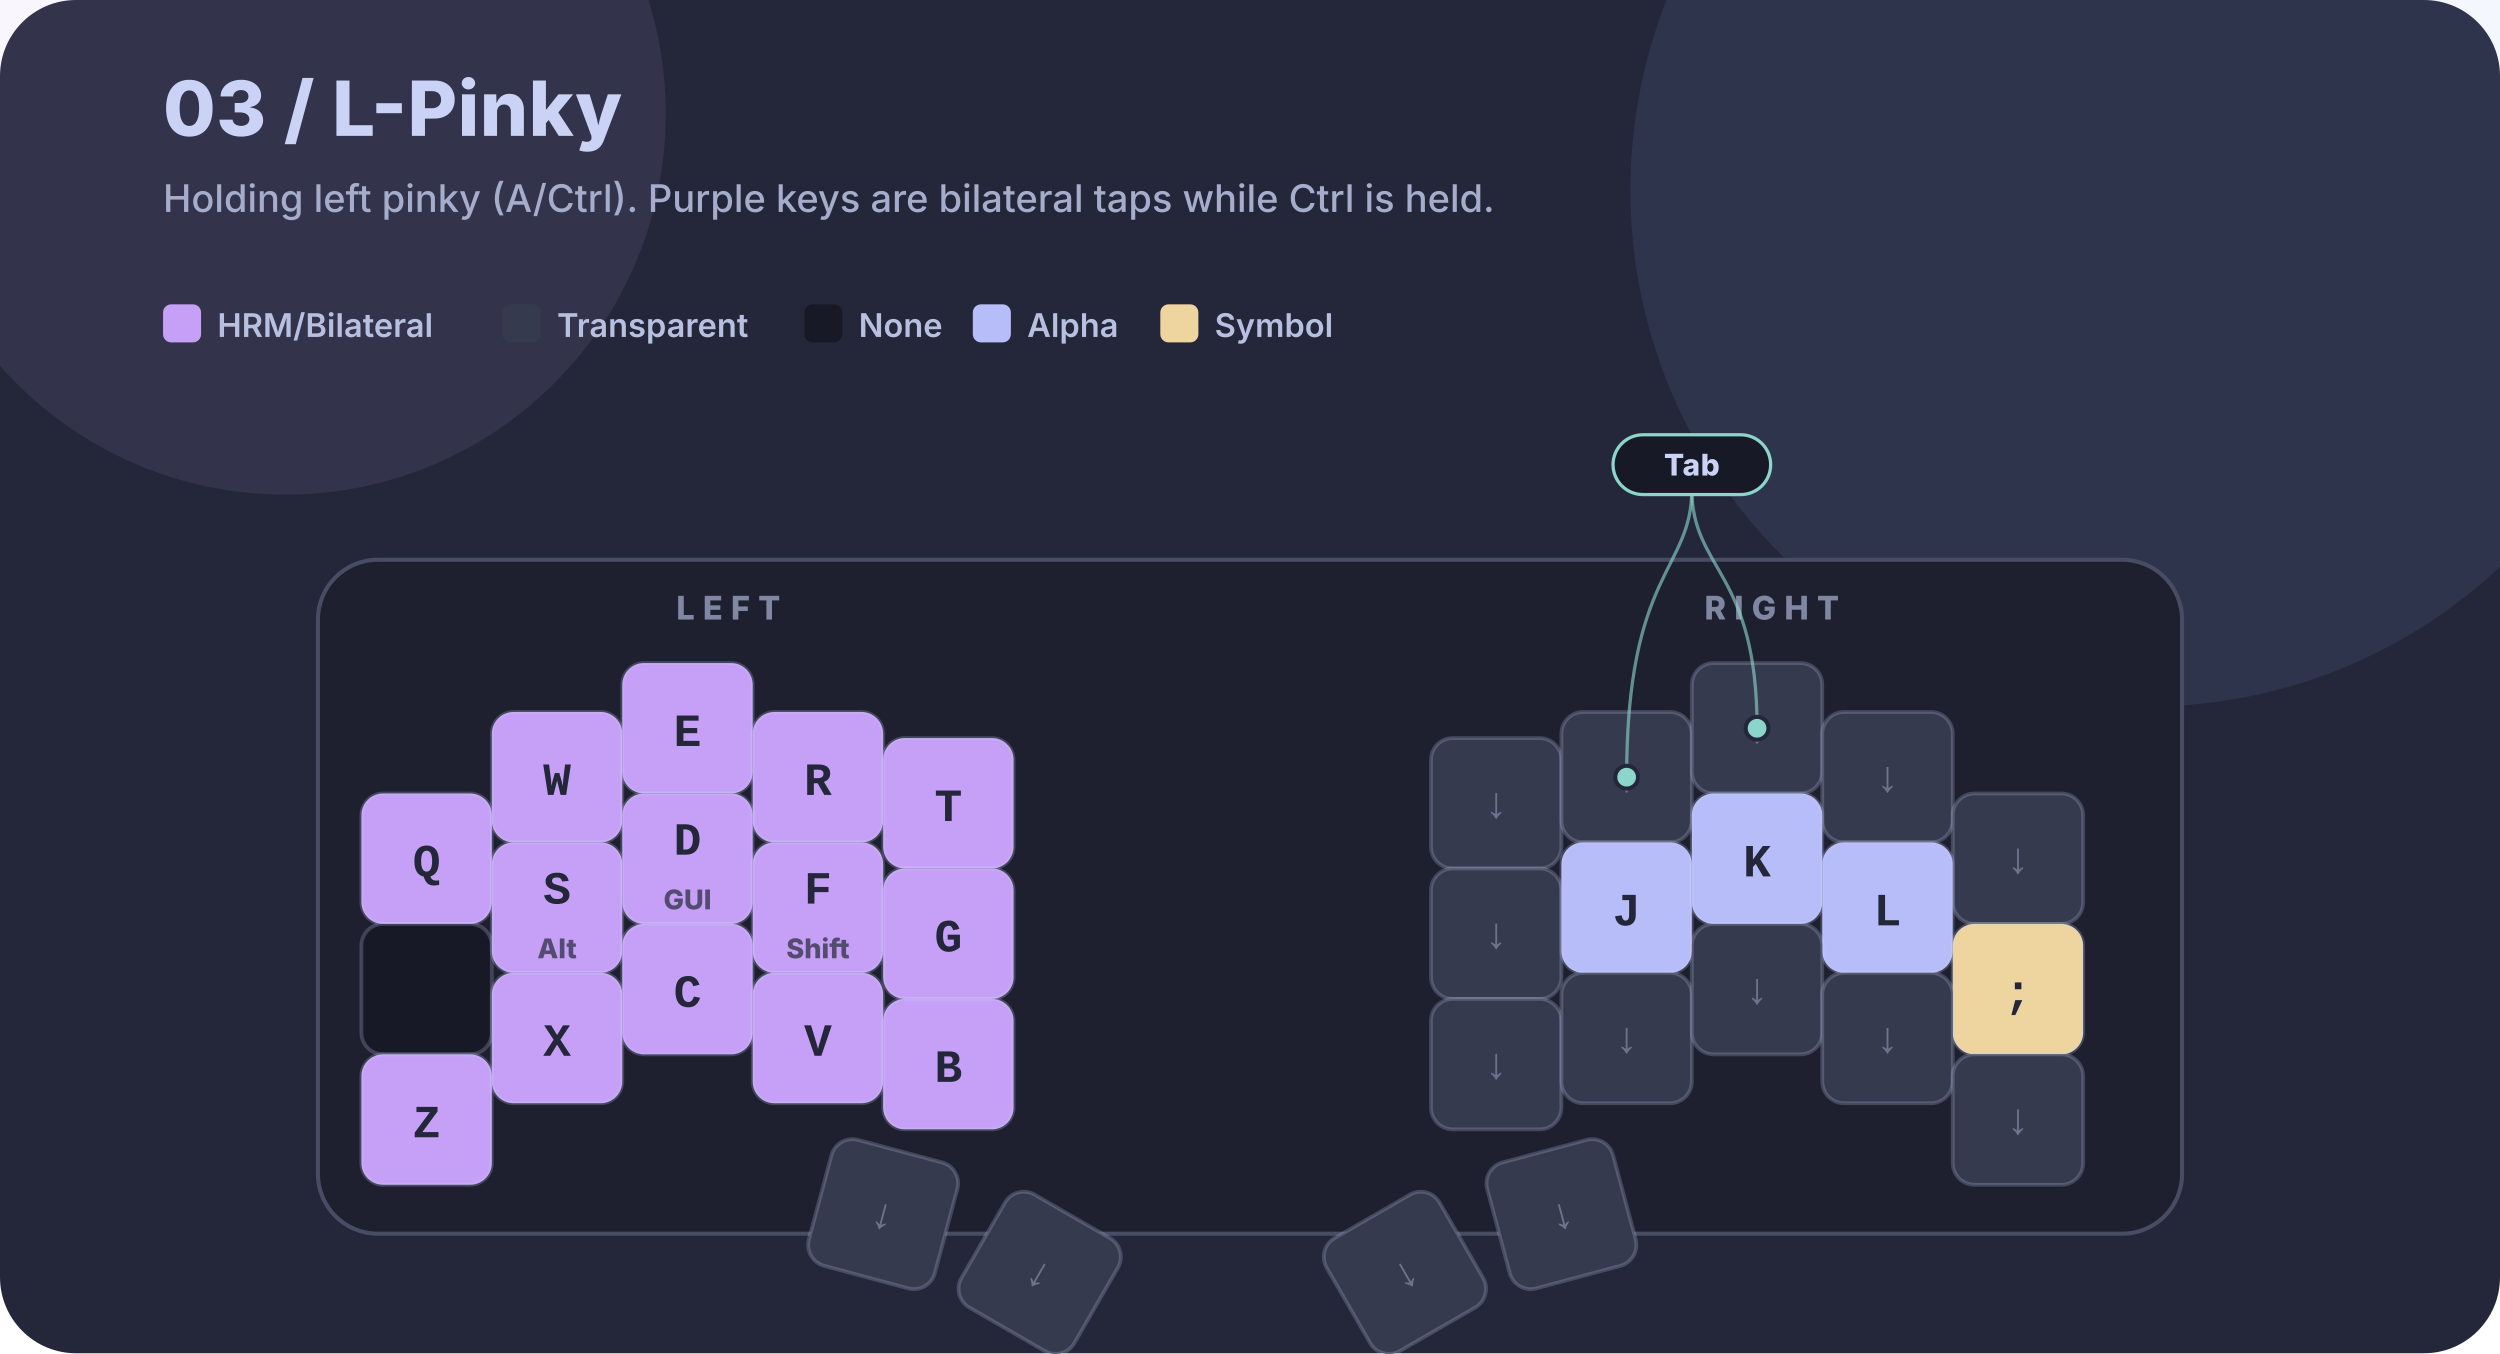
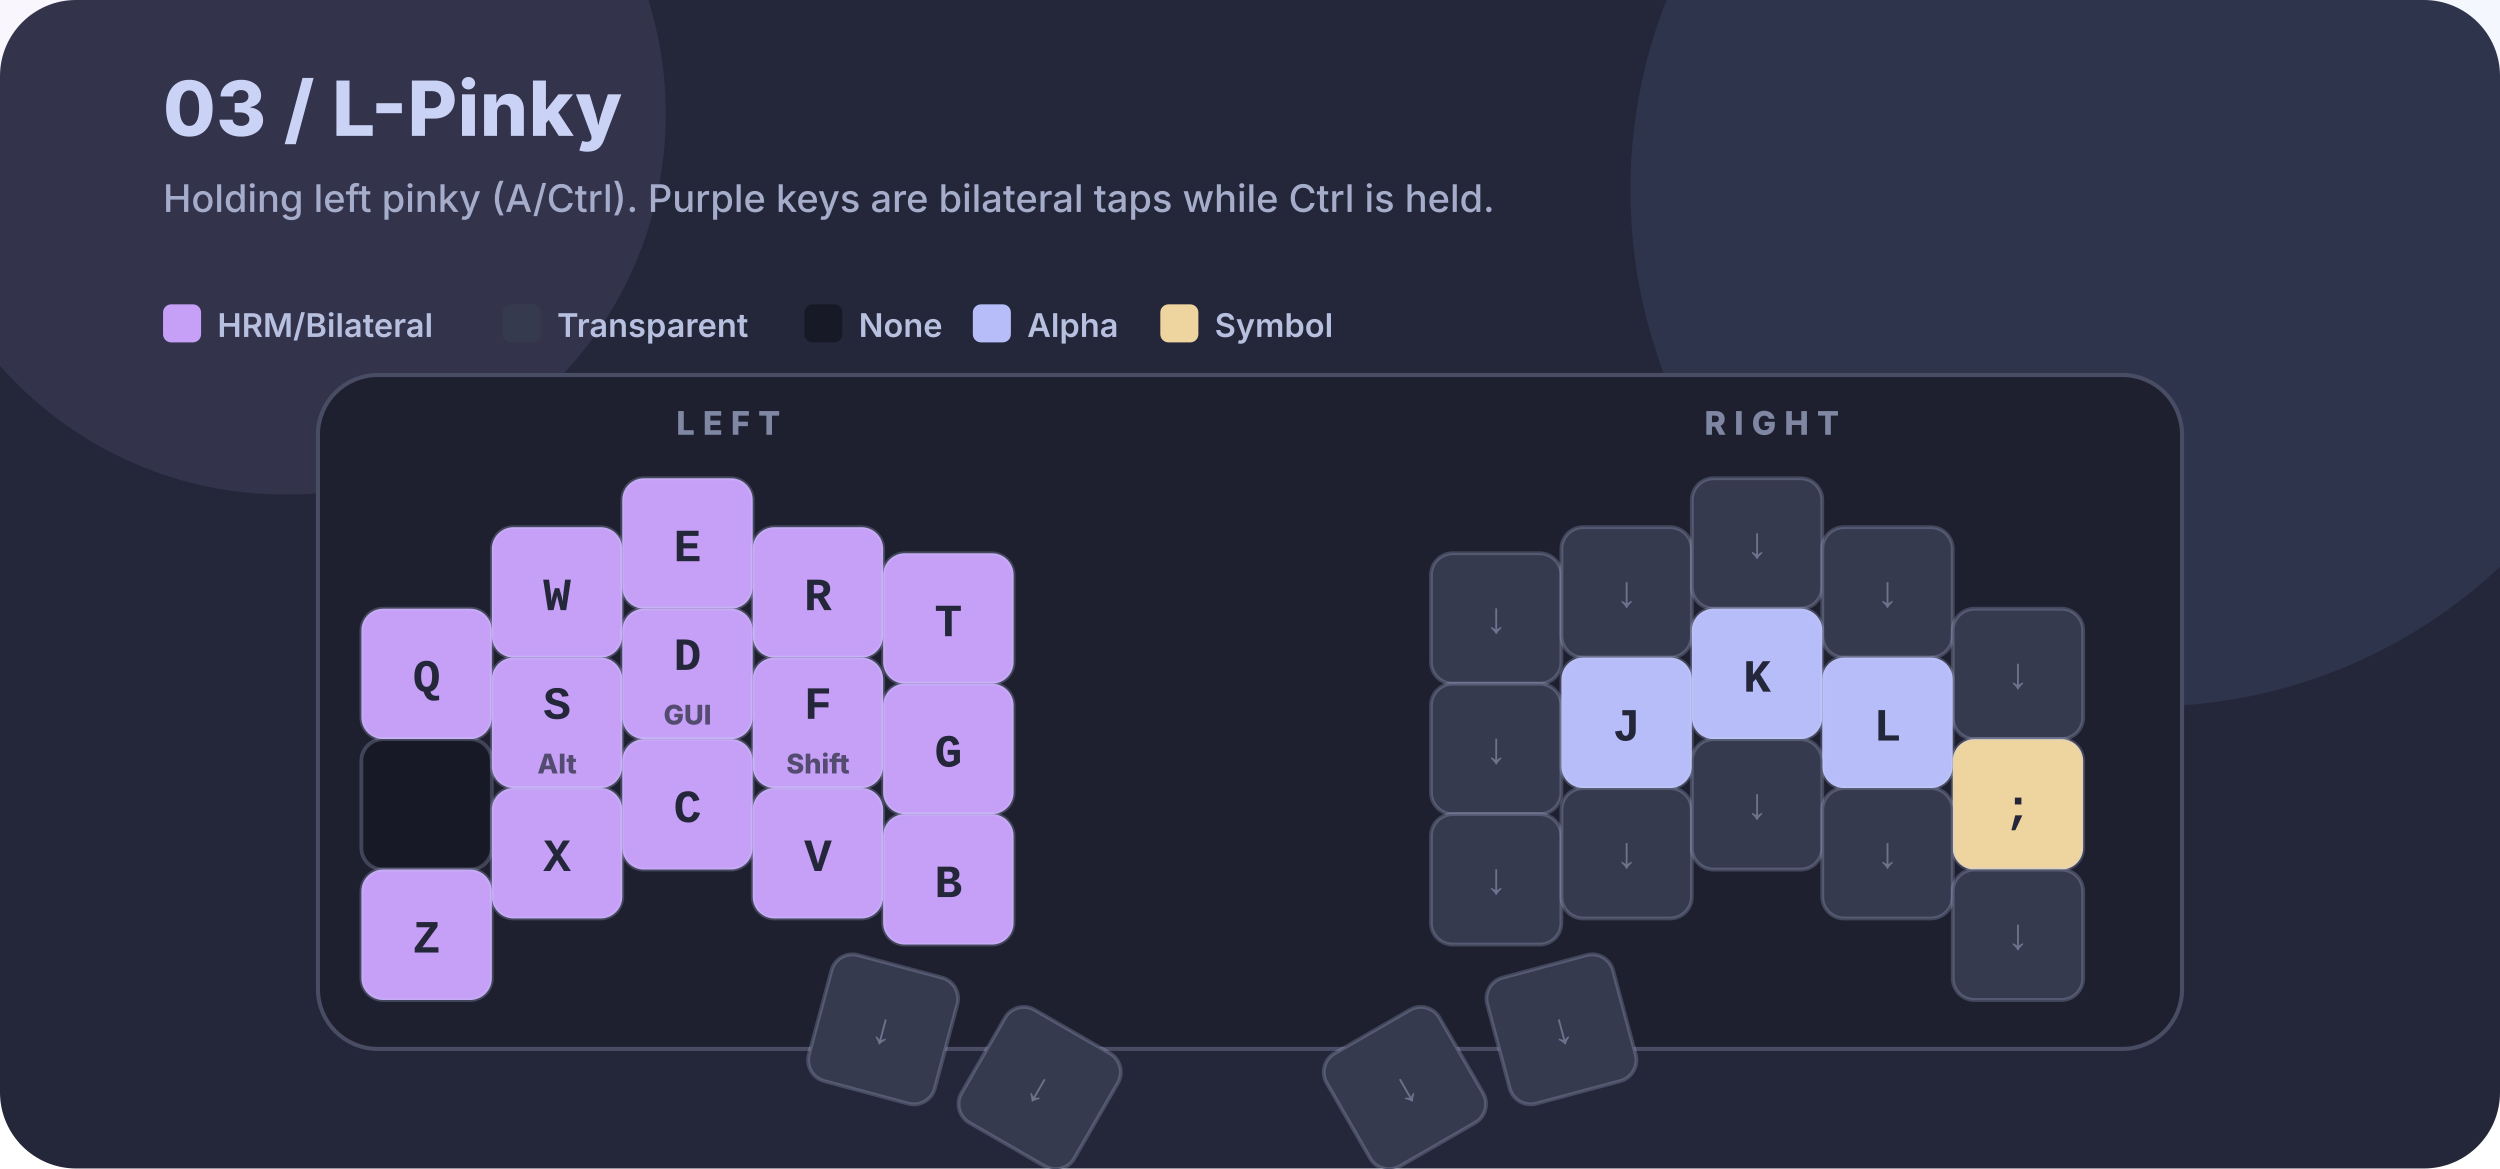
- <svg xmlns="http://www.w3.org/2000/svg" width="920" height="498" viewBox="0 0 920 498" role="img" aria-labelledby="title desc">
+ <svg xmlns="http://www.w3.org/2000/svg" width="920" height="430" viewBox="0 0 920 430" role="img" aria-labelledby="title desc">
  <style>
    .title { font: 800 28px Inter, Avenir Next, Segoe UI, sans-serif; fill: #cad3f5; letter-spacing: .2px; }
    .subtitle { font: 500 14px Inter, Avenir Next, Segoe UI, sans-serif; fill: #a5adcb; }
    .legend-text { font: 600 12px Inter, Avenir Next, Segoe UI, sans-serif; fill: #b8c0e0; }
    .half { font: 800 12px Inter, Avenir Next, Segoe UI, sans-serif; fill: #8087a2; letter-spacing: 3px; text-anchor: middle; }
    .tap { font-family: Berkeley Mono, SFMono-Regular, Consolas, Liberation Mono, monospace; font-weight: 800; text-anchor: middle; dominant-baseline: central; }
    .tap.transparent { font-size: 16px; fill: #6e738d; }
    .hold { font: 800 10px Inter, Avenir Next, Segoe UI, sans-serif; text-anchor: middle; dominant-baseline: central; }
    .key { stroke: rgba(202,211,245,.22); stroke-width: 1.4; }
    .shortcut path { fill: none; stroke: #8bd5ca; stroke-width: 1.2; opacity: .62; stroke-linecap: round; }
    .shortcut circle { fill: #8bd5ca; stroke: #24273a; stroke-width: 1.5; }
    .shortcut rect { fill: #181926; stroke: #8bd5ca; stroke-width: 1.2; }
    .shortcut text { font: 800 11px Inter, Avenir Next, Segoe UI, sans-serif; fill: #cad3f5; text-anchor: middle; letter-spacing: .2px; }
  </style>
-   <rect x="0" y="0" width="920" height="498" rx="28" fill="#24273a" />
+   <rect x="0" y="0" width="920" height="430" rx="28" fill="#24273a" />
  <circle cx="105" cy="42" r="140" fill="#c6a0f6" opacity="0.10" />
  <circle cx="790" cy="70" r="190" fill="#8aadf4" opacity="0.10" />
  <text x="60" y="50" class="title">03 / L-Pinky</text>
  <text x="60" y="78" class="subtitle">Holding left pinky (A/Ctrl). Purple keys are bilateral taps while Ctrl is held.</text>
  <rect x="60" y="112" width="14" height="14" rx="3" fill="#c6a0f6" />
  <text x="80" y="124" class="legend-text">HRM/Bilateral</text>
  <rect x="185" y="112" width="14" height="14" rx="3" fill="#363a4f" />
  <text x="205" y="124" class="legend-text">Transparent</text>
  <rect x="296" y="112" width="14" height="14" rx="3" fill="#181926" />
  <text x="316" y="124" class="legend-text">None</text>
  <rect x="358" y="112" width="14" height="14" rx="3" fill="#b7bdf8" />
  <text x="378" y="124" class="legend-text">Alpha</text>
  <rect x="427" y="112" width="14" height="14" rx="3" fill="#eed49f" />
  <text x="447" y="124" class="legend-text">Symbol</text>
-   <rect x="117" y="206" width="686" height="248" rx="22" fill="#1e2030" stroke="#494d64" stroke-width="1.5" />
-   <text x="268" y="228" class="half">LEFT</text>
-   <text x="652" y="228" class="half">RIGHT</text>
-   <g transform="translate(133 244)">
+   <rect x="117" y="138" width="686" height="248" rx="22" fill="#1e2030" stroke="#494d64" stroke-width="1.5" />
+   <text x="268" y="160" class="half">LEFT</text>
+   <text x="652" y="160" class="half">RIGHT</text>
+   <g transform="translate(133 176)">
    <rect class="key" x="0" y="48" width="48" height="48" rx="8" fill="#c6a0f6" />
    <text x="24" y="74" class="tap" style="font-size:17px;fill:#24273a">Q</text>
    <rect class="key" x="48" y="18" width="48" height="48" rx="8" fill="#c6a0f6" />
    <text x="72" y="44" class="tap" style="font-size:17px;fill:#24273a">W</text>
    <rect class="key" x="96" y="0" width="48" height="48" rx="8" fill="#c6a0f6" />
    <text x="120" y="26" class="tap" style="font-size:17px;fill:#24273a">E</text>
    <rect class="key" x="144" y="18" width="48" height="48" rx="8" fill="#c6a0f6" />
    <text x="168" y="44" class="tap" style="font-size:17px;fill:#24273a">R</text>
    <rect class="key" x="192" y="27.6" width="48" height="48" rx="8" fill="#c6a0f6" />
    <text x="216" y="53.6" class="tap" style="font-size:17px;fill:#24273a">T</text>
    <rect class="key" x="393.6" y="27.6" width="48" height="48" rx="8" fill="#363a4f" />
    <text x="417.6" y="52.6" class="tap transparent">↓</text>
    <rect class="key" x="441.6" y="18" width="48" height="48" rx="8" fill="#363a4f" />
    <text x="465.6" y="43" class="tap transparent">↓</text>
    <rect class="key" x="489.6" y="0" width="48" height="48" rx="8" fill="#363a4f" />
    <text x="513.6" y="25" class="tap transparent">↓</text>
    <rect class="key" x="537.6" y="18" width="48" height="48" rx="8" fill="#363a4f" />
    <text x="561.6" y="43" class="tap transparent">↓</text>
    <rect class="key" x="585.6" y="48" width="48" height="48" rx="8" fill="#363a4f" />
    <text x="609.6" y="73" class="tap transparent">↓</text>
    <rect class="key" x="0" y="96" width="48" height="48" rx="8" fill="#181926" />
    <rect class="key" x="48" y="66" width="48" height="48" rx="8" fill="#c6a0f6" />
    <text x="72" y="84" class="tap" style="font-size:17px;fill:#24273a">S</text>
    <text x="72" y="105" class="hold" style="fill:rgba(36,39,58,0.70)">Alt</text>
    <rect class="key" x="96" y="48" width="48" height="48" rx="8" fill="#c6a0f6" />
    <text x="120" y="66" class="tap" style="font-size:17px;fill:#24273a">D</text>
    <text x="120" y="87" class="hold" style="fill:rgba(36,39,58,0.70)">GUI</text>
    <rect class="key" x="144" y="66" width="48" height="48" rx="8" fill="#c6a0f6" />
    <text x="168" y="84" class="tap" style="font-size:17px;fill:#24273a">F</text>
    <text x="168" y="105" class="hold" style="fill:rgba(36,39,58,0.70)">Shift</text>
    <rect class="key" x="192" y="75.6" width="48" height="48" rx="8" fill="#c6a0f6" />
    <text x="216" y="101.6" class="tap" style="font-size:17px;fill:#24273a">G</text>
    <rect class="key" x="393.6" y="75.6" width="48" height="48" rx="8" fill="#363a4f" />
    <text x="417.6" y="100.6" class="tap transparent">↓</text>
    <rect class="key" x="441.6" y="66" width="48" height="48" rx="8" fill="#b7bdf8" />
    <text x="465.6" y="92" class="tap" style="font-size:17px;fill:#24273a">J</text>
    <rect class="key" x="489.6" y="48" width="48" height="48" rx="8" fill="#b7bdf8" />
    <text x="513.6" y="74" class="tap" style="font-size:17px;fill:#24273a">K</text>
    <rect class="key" x="537.6" y="66" width="48" height="48" rx="8" fill="#b7bdf8" />
    <text x="561.6" y="92" class="tap" style="font-size:17px;fill:#24273a">L</text>
    <rect class="key" x="585.6" y="96" width="48" height="48" rx="8" fill="#eed49f" />
    <text x="609.6" y="122" class="tap" style="font-size:17px;fill:#24273a">;</text>
    <rect class="key" x="0" y="144" width="48" height="48" rx="8" fill="#c6a0f6" />
    <text x="24" y="170" class="tap" style="font-size:17px;fill:#24273a">Z</text>
    <rect class="key" x="48" y="114" width="48" height="48" rx="8" fill="#c6a0f6" />
    <text x="72" y="140" class="tap" style="font-size:17px;fill:#24273a">X</text>
    <rect class="key" x="96" y="96" width="48" height="48" rx="8" fill="#c6a0f6" />
    <text x="120" y="122" class="tap" style="font-size:17px;fill:#24273a">C</text>
    <rect class="key" x="144" y="114" width="48" height="48" rx="8" fill="#c6a0f6" />
    <text x="168" y="140" class="tap" style="font-size:17px;fill:#24273a">V</text>
    <rect class="key" x="192" y="123.6" width="48" height="48" rx="8" fill="#c6a0f6" />
    <text x="216" y="149.6" class="tap" style="font-size:17px;fill:#24273a">B</text>
    <rect class="key" x="393.6" y="123.6" width="48" height="48" rx="8" fill="#363a4f" />
    <text x="417.6" y="148.6" class="tap transparent">↓</text>
    <rect class="key" x="441.6" y="114" width="48" height="48" rx="8" fill="#363a4f" />
    <text x="465.6" y="139" class="tap transparent">↓</text>
    <rect class="key" x="489.6" y="96" width="48" height="48" rx="8" fill="#363a4f" />
    <text x="513.6" y="121" class="tap transparent">↓</text>
    <rect class="key" x="537.6" y="114" width="48" height="48" rx="8" fill="#363a4f" />
    <text x="561.6" y="139" class="tap transparent">↓</text>
    <rect class="key" x="585.6" y="144" width="48" height="48" rx="8" fill="#363a4f" />
    <text x="609.6" y="169" class="tap transparent">↓</text>
    <g transform="rotate(15 192 202.8)">
      <rect class="key" x="168" y="178.8" width="48" height="48" rx="8" fill="#363a4f" />
      <text x="192" y="203.8" class="tap transparent">↓</text>
    </g>
    <g transform="rotate(30 249.6 224.4)">
      <rect class="key" x="225.6" y="200.4" width="48" height="48" rx="8" fill="#363a4f" />
      <text x="249.6" y="225.4" class="tap transparent">↓</text>
    </g>
    <g transform="rotate(-30 384 224.4)">
      <rect class="key" x="360" y="200.4" width="48" height="48" rx="8" fill="#363a4f" />
      <text x="384" y="225.4" class="tap transparent">↓</text>
    </g>
    <g transform="rotate(-15 441.6 202.8)">
      <rect class="key" x="417.6" y="178.8" width="48" height="48" rx="8" fill="#363a4f" />
      <text x="441.6" y="203.8" class="tap transparent">↓</text>
    </g>
  </g>
-   <g class="shortcut">
-     <path d="M 622.6 180 C 622.6 210, 598.6 210, 598.6 286.0" />
-     <circle cx="598.6" cy="286.0" r="4.2" />
-     <path d="M 622.6 180 C 622.6 210, 646.6 210, 646.6 268.0" />
-     <circle cx="646.6" cy="268.0" r="4.2" />
-     <rect x="593.6" y="160" width="58" height="22" rx="11" />
-     <text x="622.6" y="175">Tab</text>
-   </g>
</svg>
